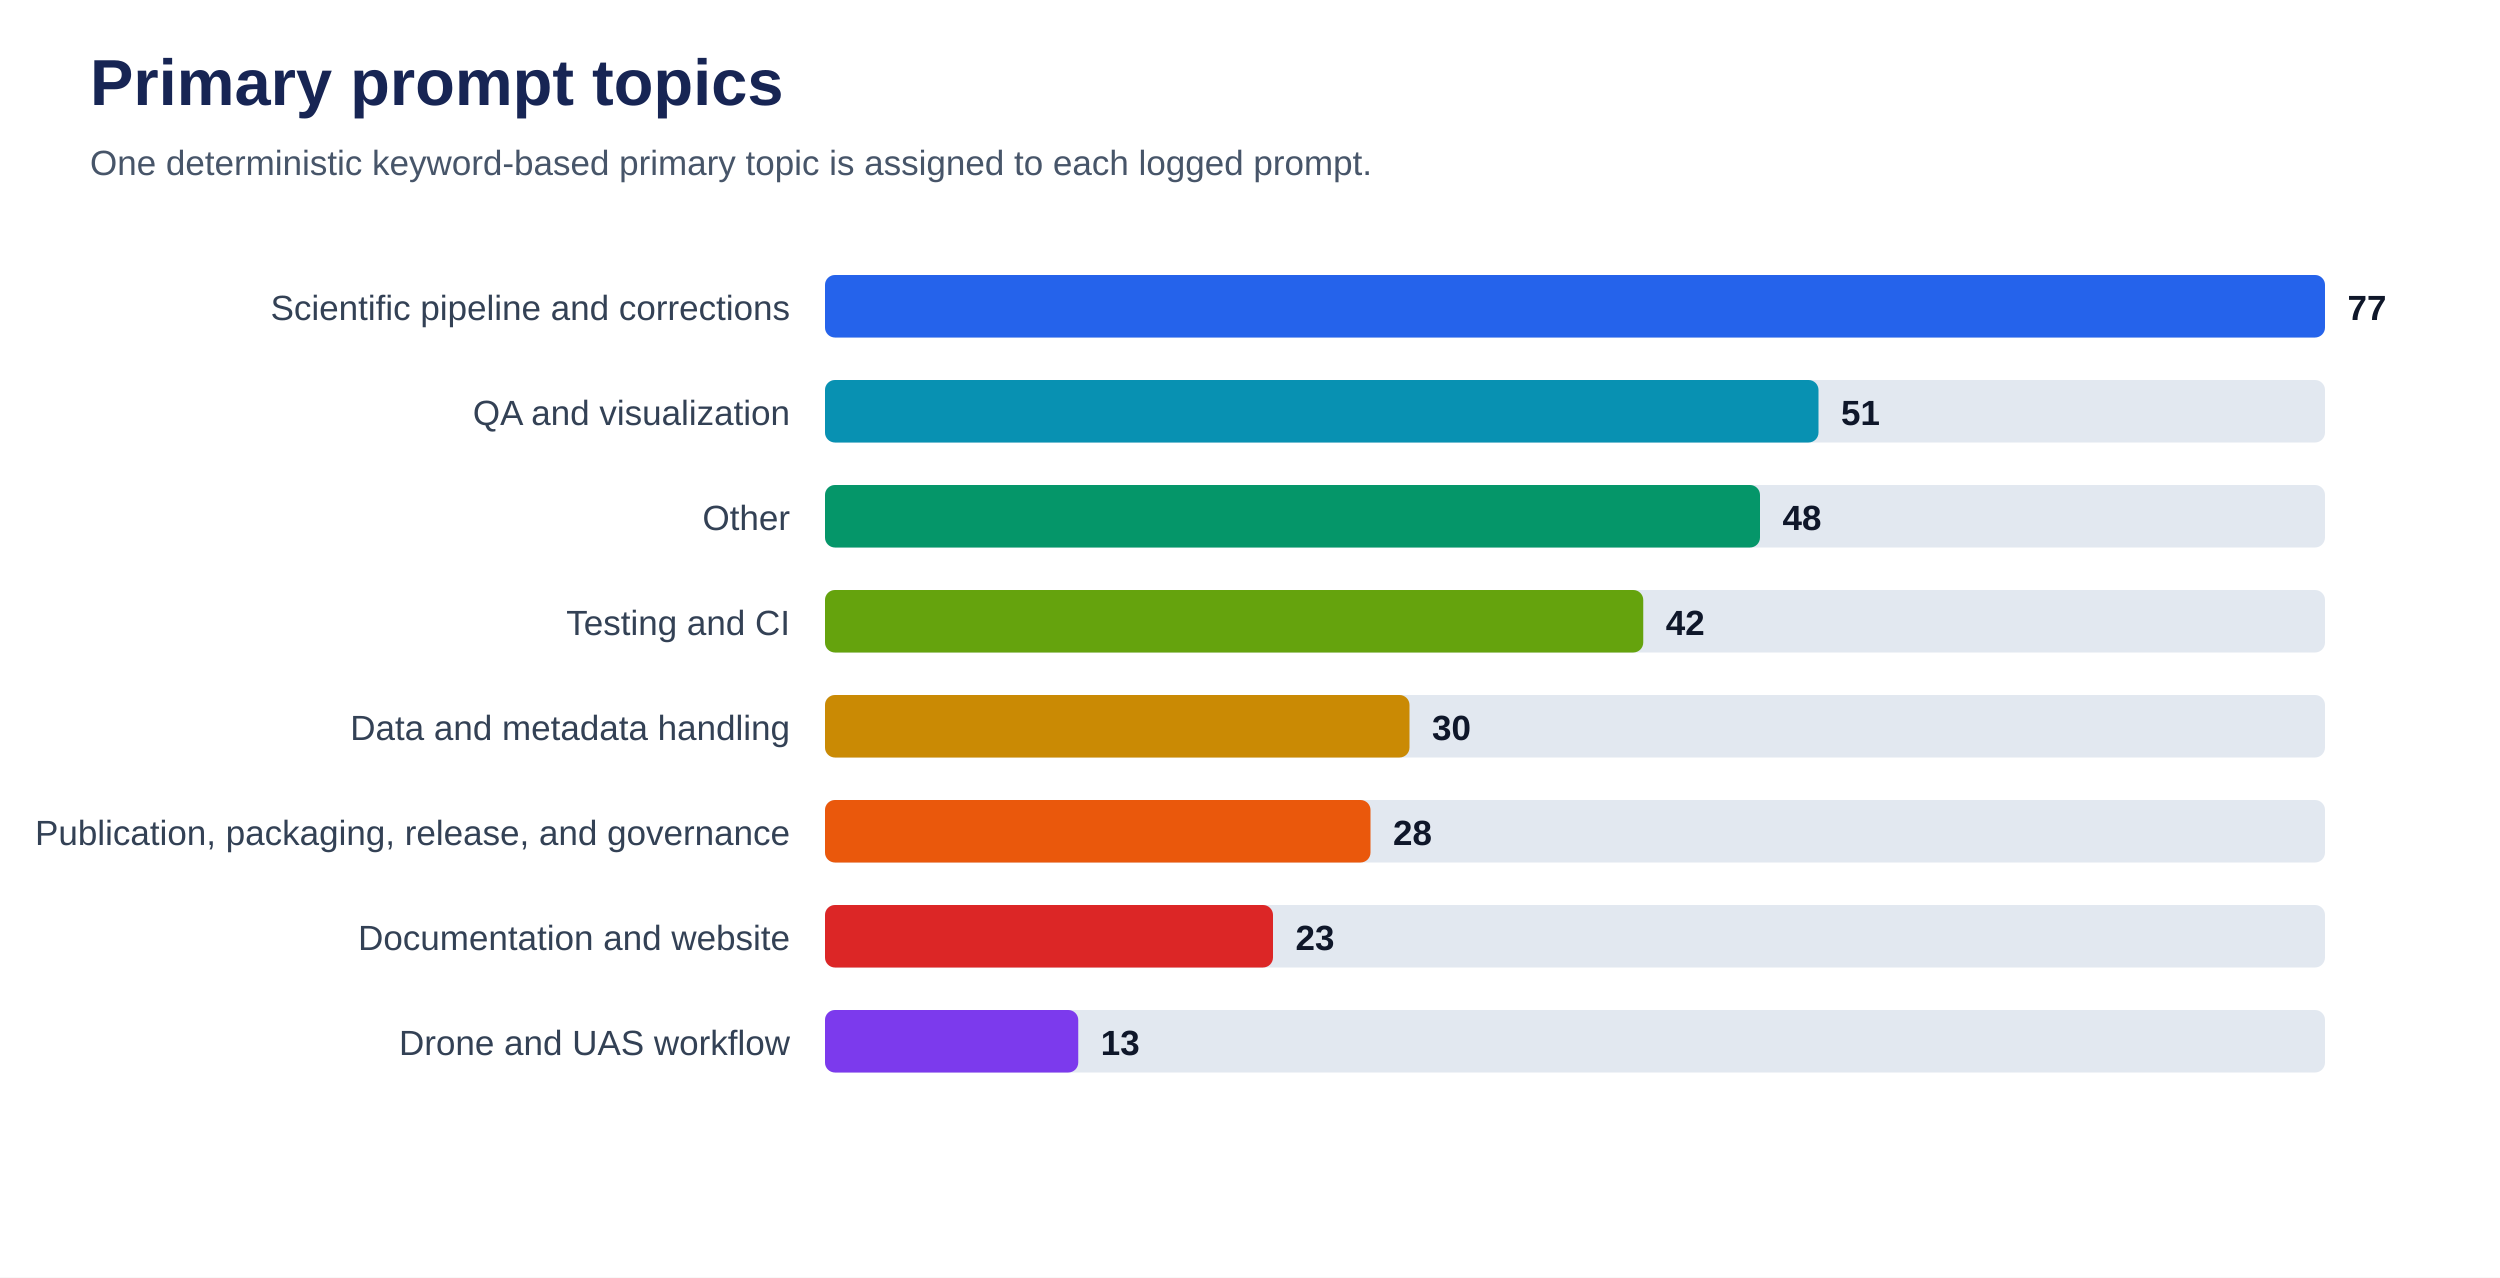
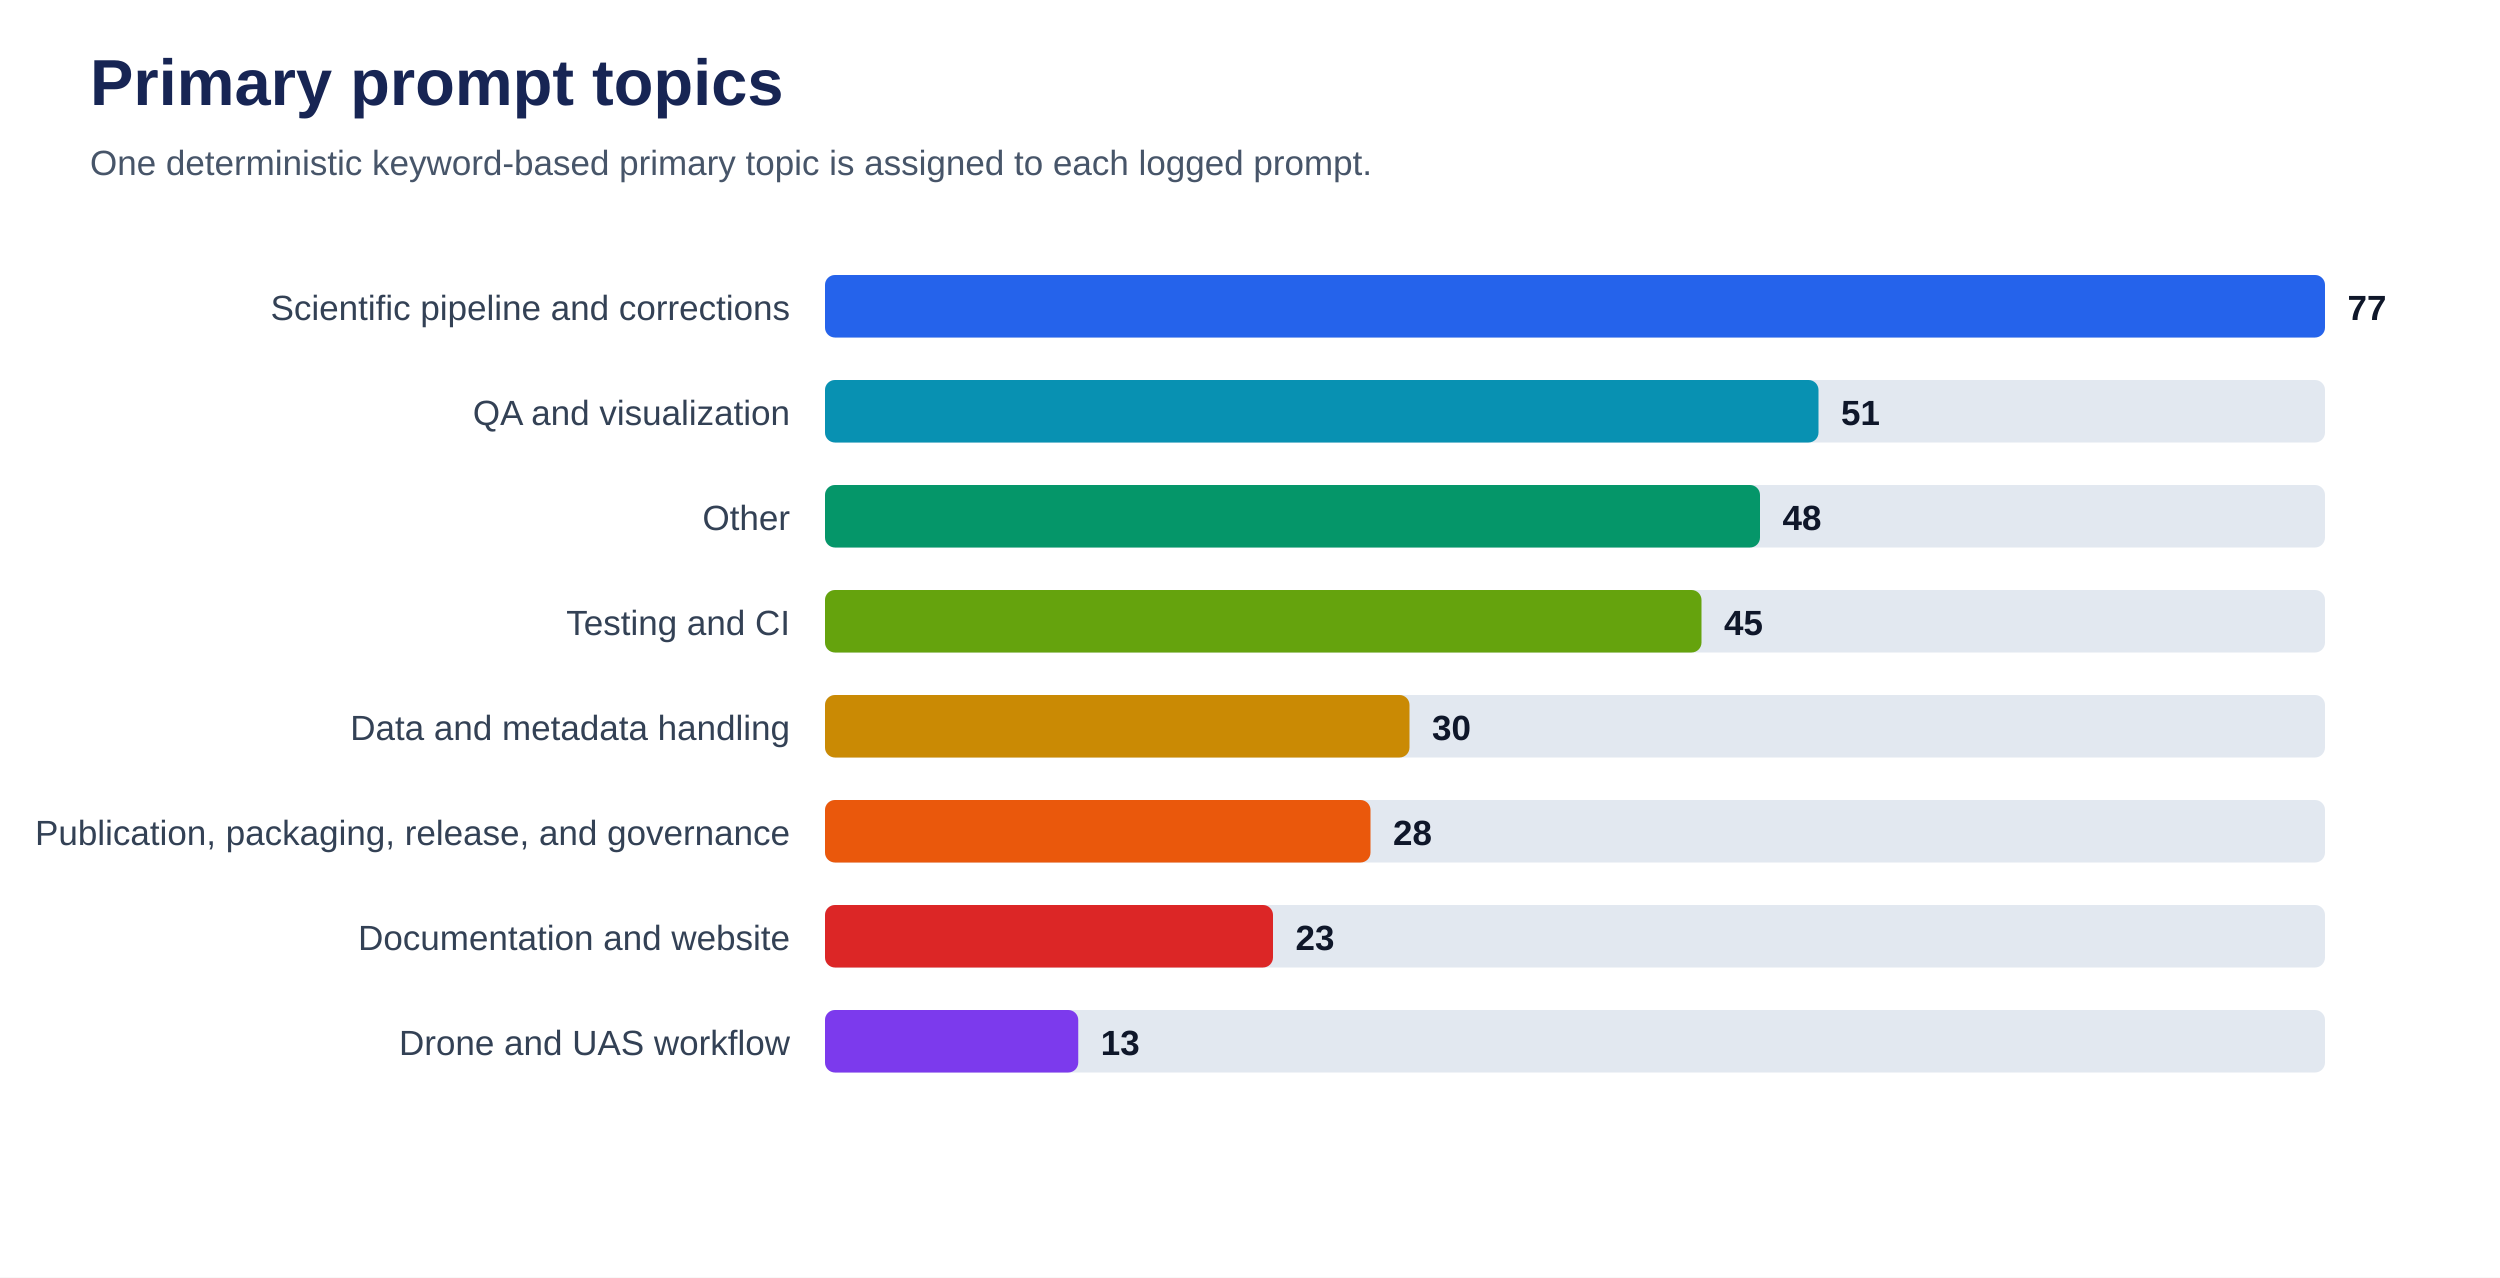
<svg xmlns="http://www.w3.org/2000/svg" viewBox="0 0 1000 511" role="img" aria-labelledby="title desc">
  <rect width="100%" height="100%" fill="#ffffff" />
  <text x="36" y="42" font-family="Arial, sans-serif" font-size="26" font-weight="700" fill="#172554">Primary prompt topics</text>
  <text x="36" y="70" font-family="Arial, sans-serif" font-size="14" fill="#475569">One deterministic keyword-based primary topic is assigned to each logged prompt.</text>
  <text x="316" y="128" text-anchor="end" font-family="Arial, sans-serif" font-size="14" fill="#334155">Scientific pipeline and corrections</text>
  <rect x="330" y="110" width="600" height="25" rx="4" fill="#e2e8f0" />
  <rect x="330" y="110" width="600.0" height="25" rx="4" fill="#2563eb" />
  <text x="939.0" y="128" font-family="Arial, sans-serif" font-size="14" font-weight="700" fill="#0f172a">77</text>
  <text x="316" y="170" text-anchor="end" font-family="Arial, sans-serif" font-size="14" fill="#334155">QA and visualization</text>
  <rect x="330" y="152" width="600" height="25" rx="4" fill="#e2e8f0" />
  <rect x="330" y="152" width="397.4" height="25" rx="4" fill="#0891b2" />
  <text x="736.4" y="170" font-family="Arial, sans-serif" font-size="14" font-weight="700" fill="#0f172a">51</text>
  <text x="316" y="212" text-anchor="end" font-family="Arial, sans-serif" font-size="14" fill="#334155">Other</text>
  <rect x="330" y="194" width="600" height="25" rx="4" fill="#e2e8f0" />
  <rect x="330" y="194" width="374.0" height="25" rx="4" fill="#059669" />
  <text x="713.0" y="212" font-family="Arial, sans-serif" font-size="14" font-weight="700" fill="#0f172a">48</text>
  <text x="316" y="254" text-anchor="end" font-family="Arial, sans-serif" font-size="14" fill="#334155">Testing and CI</text>
  <rect x="330" y="236" width="600" height="25" rx="4" fill="#e2e8f0" />
-   <rect x="330" y="236" width="327.3" height="25" rx="4" fill="#65a30d" />
-   <text x="666.3" y="254" font-family="Arial, sans-serif" font-size="14" font-weight="700" fill="#0f172a">42</text>
+   <rect x="330" y="236" width="350.6" height="25" rx="4" fill="#65a30d" />
+   <text x="689.6" y="254" font-family="Arial, sans-serif" font-size="14" font-weight="700" fill="#0f172a">45</text>
  <text x="316" y="296" text-anchor="end" font-family="Arial, sans-serif" font-size="14" fill="#334155">Data and metadata handling</text>
  <rect x="330" y="278" width="600" height="25" rx="4" fill="#e2e8f0" />
  <rect x="330" y="278" width="233.8" height="25" rx="4" fill="#ca8a04" />
  <text x="572.8" y="296" font-family="Arial, sans-serif" font-size="14" font-weight="700" fill="#0f172a">30</text>
  <text x="316" y="338" text-anchor="end" font-family="Arial, sans-serif" font-size="14" fill="#334155">Publication, packaging, release, and governance</text>
  <rect x="330" y="320" width="600" height="25" rx="4" fill="#e2e8f0" />
  <rect x="330" y="320" width="218.2" height="25" rx="4" fill="#ea580c" />
  <text x="557.2" y="338" font-family="Arial, sans-serif" font-size="14" font-weight="700" fill="#0f172a">28</text>
  <text x="316" y="380" text-anchor="end" font-family="Arial, sans-serif" font-size="14" fill="#334155">Documentation and website</text>
  <rect x="330" y="362" width="600" height="25" rx="4" fill="#e2e8f0" />
  <rect x="330" y="362" width="179.2" height="25" rx="4" fill="#dc2626" />
  <text x="518.2" y="380" font-family="Arial, sans-serif" font-size="14" font-weight="700" fill="#0f172a">23</text>
  <text x="316" y="422" text-anchor="end" font-family="Arial, sans-serif" font-size="14" fill="#334155">Drone and UAS workflow</text>
  <rect x="330" y="404" width="600" height="25" rx="4" fill="#e2e8f0" />
  <rect x="330" y="404" width="101.3" height="25" rx="4" fill="#7c3aed" />
  <text x="440.3" y="422" font-family="Arial, sans-serif" font-size="14" font-weight="700" fill="#0f172a">13</text>
</svg>
